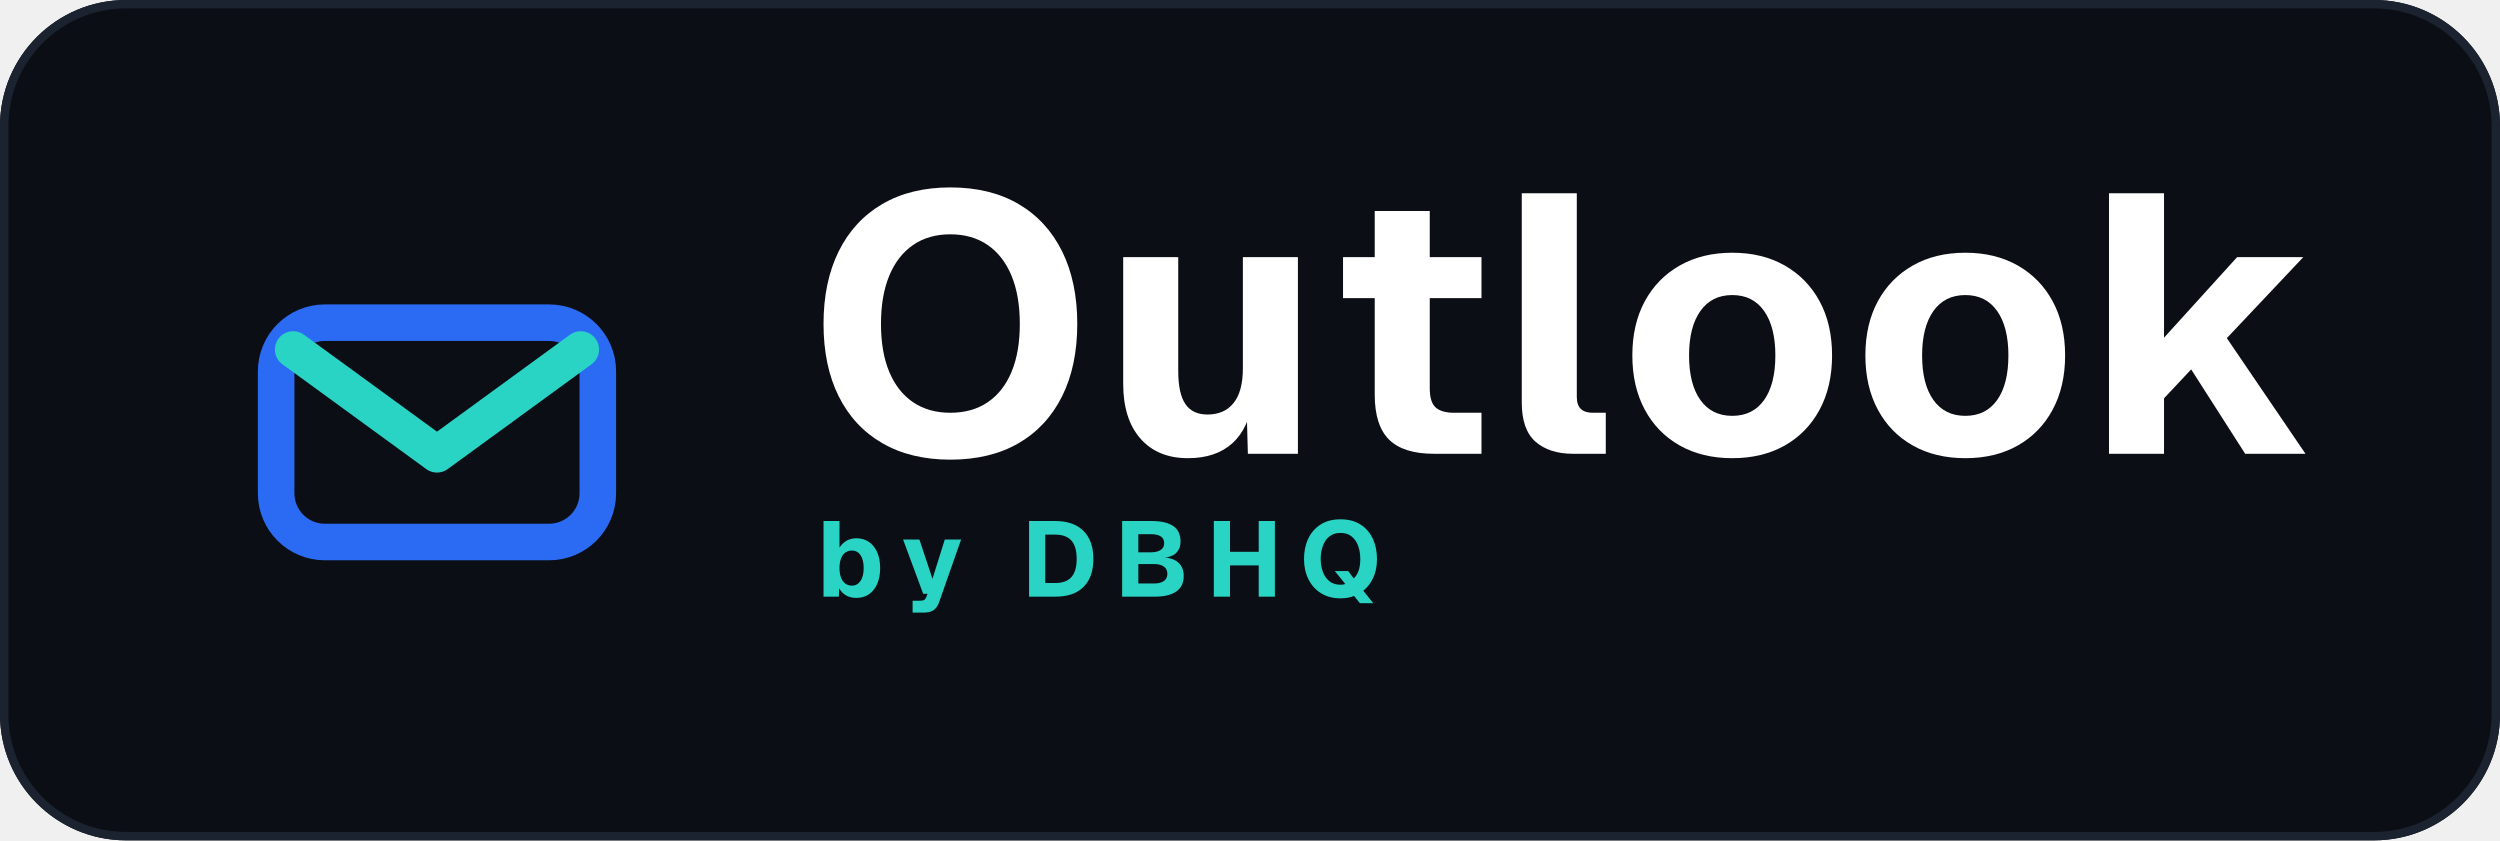
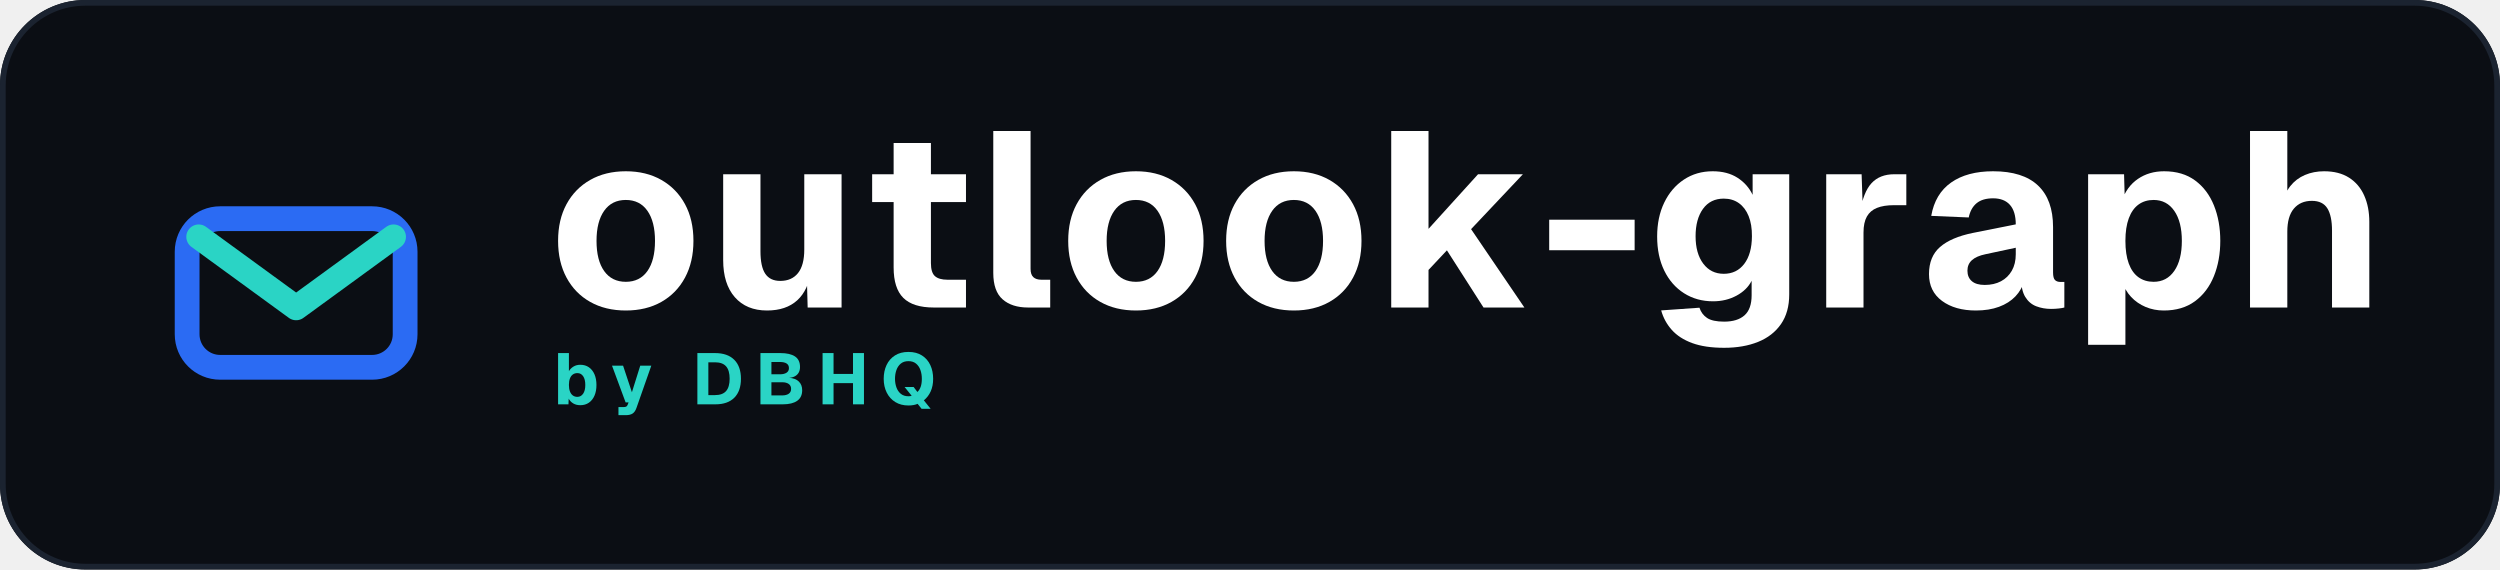
- <svg xmlns="http://www.w3.org/2000/svg" width="595" height="200" viewBox="0 0 595 200">
-   <rect width="595" height="200" rx="30" fill="#0B0E14" />
-   <rect x="1" y="1" width="593" height="198" rx="29" fill="none" stroke="#1B2330" stroke-width="2" />
+ <svg xmlns="http://www.w3.org/2000/svg" width="878" height="200" viewBox="0 0 878 200">
+   <rect width="878" height="200" rx="30" fill="#0B0E14" />
+   <rect x="1" y="1" width="876" height="198" rx="29" fill="none" stroke="#1B2330" stroke-width="2" />
  <g transform="translate(46,42.0) scale(0.58)">
    <rect x="34" y="60" width="132" height="90" rx="20" fill="none" stroke="#2B6BF3" stroke-width="15" />
    <path d="M41,71 L100,114 L159,71" fill="none" stroke="#2AD4C5" stroke-width="15" stroke-linecap="round" stroke-linejoin="round" />
  </g>
  <g transform="translate(196,108)">
-     <g fill="#FFFFFF" transform="translate(-3.668,0) scale(0.08732,-0.08732)">
+     <g fill="#FFFFFF" transform="translate(-3.214,0) scale(0.08732,-0.08732)">
      <g transform="translate(0.00,0)">
-         <path d="M387.616 -16Q280 -16 202.4 28.8Q124.8 73.6 83.4 156.6Q42 239.6 42 354Q42 468.4 83.4 551.9Q124.8 635.4 202.251 680.7Q279.702 726 387.599 726Q496.289 726 573.544 680.7Q650.799 635.4 692.198 551.9Q733.598 468.4 733.598 354Q733.598 239.6 692.198 156.6Q650.799 73.6 573.549 28.8Q496.299 -16 387.616 -16ZM387.471 111.798Q447.2 111.798 489.526 140.49Q531.853 169.182 554.427 223.191Q577.001 277.199 577.001 354Q577.001 430.801 554.401 485.333Q531.801 539.865 489.425 569.033Q447.05 598.202 387.321 598.202Q328.399 598.202 286.072 569.033Q243.746 539.865 221.172 485.333Q198.597 430.801 198.597 354Q198.597 277.199 221.198 223.191Q243.798 169.182 286.173 140.49Q328.549 111.798 387.471 111.798Z" />
+         <path d="M309.199 -12Q227.199 -12 165.9 22.6Q104.6 57.2 70.7 120.3Q36.8 183.4 36.8 268Q36.8 353 70.7 415.6Q104.6 478.2 165.9 513.1Q227.199 548 309.199 548Q391.199 548 452.298 513.1Q513.398 478.2 547.298 415.6Q581.198 353 581.198 268Q581.198 183.4 547.298 120.3Q513.398 57.2 452.298 22.6Q391.199 -12 309.199 -12ZM309.199 103.399Q365.4 103.399 396 146.599Q426.601 189.799 426.601 268Q426.601 345.6 396 389.101Q365.4 432.601 309.199 432.601Q252.998 432.601 222.198 389.101Q191.398 345.6 191.398 268Q191.398 189.799 222.198 146.599Q252.998 103.399 309.199 103.399Z" />
      </g>
-       <g transform="translate(793.18,0)">
+       <g transform="translate(635.18,0)">
        <path d="M242 -12Q159.401 -12 112.501 41.5Q65.601 95 65.601 190.8V536H215.598V226.399Q215.598 164.399 234.998 135.698Q254.399 106.998 295.199 106.998Q341.4 106.998 366.6 138.499Q391.801 169.999 391.801 233.199V536H541.798V0H405.4L401.201 154.399L419.6 150.399Q408.4 69.8 363.4 28.9Q318.4 -12 242 -12Z" />
      </g>
-       <g transform="translate(1417.35,0)">
+       <g transform="translate(1259.35,0)">
        <path d="M288.399 0Q205 0 166 38.7Q127 77.4 127 161.199V661.8H276.998V178.798Q276.998 140.398 293.298 126.098Q309.598 111.798 343.198 111.798H417.998V0ZM40.601 424.201V536H417.998V424.201Z" />
      </g>
-       <g transform="translate(1879.53,0)">
+       <g transform="translate(1721.53,0)">
        <path d="M205.599 0Q140.4 0 103 33Q65.601 65.999 65.601 139.598V710H215.598V155.598Q215.598 132.398 226.798 122.098Q237.998 111.798 258.797 111.798H294.598V0Z" />
      </g>
-       <g transform="translate(2209.71,0)">
+       <g transform="translate(2051.71,0)">
        <path d="M309.199 -12Q227.199 -12 165.9 22.6Q104.6 57.2 70.7 120.3Q36.8 183.4 36.8 268Q36.8 353 70.7 415.6Q104.6 478.2 165.9 513.1Q227.199 548 309.199 548Q391.199 548 452.298 513.1Q513.398 478.2 547.298 415.6Q581.198 353 581.198 268Q581.198 183.4 547.298 120.3Q513.398 57.2 452.298 22.6Q391.199 -12 309.199 -12ZM309.199 103.399Q365.4 103.399 396 146.599Q426.601 189.799 426.601 268Q426.601 345.6 396 389.101Q365.4 432.601 309.199 432.601Q252.998 432.601 222.198 389.101Q191.398 345.6 191.398 268Q191.398 189.799 222.198 146.599Q252.998 103.399 309.199 103.399Z" />
      </g>
-       <g transform="translate(2844.89,0)">
+       <g transform="translate(2686.89,0)">
        <path d="M309.199 -12Q227.199 -12 165.9 22.6Q104.6 57.2 70.7 120.3Q36.8 183.4 36.8 268Q36.8 353 70.7 415.6Q104.6 478.2 165.9 513.1Q227.199 548 309.199 548Q391.199 548 452.298 513.1Q513.398 478.2 547.298 415.6Q581.198 353 581.198 268Q581.198 183.4 547.298 120.3Q513.398 57.2 452.298 22.6Q391.199 -12 309.199 -12ZM309.199 103.399Q365.4 103.399 396 146.599Q426.601 189.799 426.601 268Q426.601 345.6 396 389.101Q365.4 432.601 309.199 432.601Q252.998 432.601 222.198 389.101Q191.398 345.6 191.398 268Q191.398 189.799 222.198 146.599Q252.998 103.399 309.199 103.399Z" />
      </g>
-       <g transform="translate(3480.06,0)">
+       <g transform="translate(3322.06,0)">
        <path d="M65.601 0V710H215.598V316.397L414.8 536H595.198L386.797 315.2L601.198 0H436.8L289.599 230.001L215.598 151.199V0Z" />
+       </g>
+       <g transform="translate(3986.24,0)">
+         <path d="M36.8 230.401V353.199H380.4V230.401Z" />
+       </g>
+       <g transform="translate(4420.42,0)">
+         <path d="M306.199 -162Q229.4 -162 177.7 -143.0Q126 -124 95.6 -89.9Q65.2 -55.8 53 -11.6L206.998 -0.8Q215.398 -27 237.498 -41.901Q259.598 -56.801 306.199 -56.801Q359.6 -56.801 388.2 -31.401Q416.801 -6.001 416.801 49.599V107.401Q397.801 70.2 355.801 47.6Q313.801 25 261.801 25Q196 25 145 57.4Q94 89.8 65.4 148.4Q36.8 207 36.8 285.6Q36.8 362.8 65.2 421.8Q93.6 480.8 144.2 514.4Q194.8 548 260.2 548Q319.2 548 359.8 522Q400.401 496 420.801 453.2V536H567.998V52.799Q567.998 -18.8 534.898 -66.6Q501.798 -114.4 442.898 -138.2Q383.999 -162 306.199 -162ZM304.799 135.599Q356.6 135.599 387.1 175.599Q417.6 215.599 418 286.8Q418.401 334 404.7 367.8Q391 401.601 365.5 419.801Q339.999 438.001 304.799 438.001Q250.998 438.001 221.198 396.801Q191.398 355.6 191.398 286.8Q191.398 217.399 222.198 176.499Q252.998 135.599 304.799 135.599Z" />
+       </g>
+       <g transform="translate(5071.60,0)">
+         <path d="M65.601 0V536H207.998L213.198 380.401L201.598 382.801Q214.598 464 247.798 500Q280.998 536 339.398 536H387.798V411.602H338.598Q296.798 411.602 269.698 400.701Q242.598 389.801 229.098 365.801Q215.598 341.801 215.598 301.401V0Z" />
+       </g>
+       <g transform="translate(5513.77,0)">
+         <path d="M225.4 -12Q141.6 -12 89.2 26.6Q36.8 65.2 36.8 134.4Q36.8 204.8 81.3 243.5Q125.8 282.2 213.4 300L385.801 334.4Q385.801 386.4 362.4 412.801Q339 439.201 294.599 439.201Q252.199 439.201 228.298 419.501Q204.398 399.801 196.598 362.2L45.8 368.6Q61.4 457.4 125.8 502.7Q190.2 548 294.599 548Q414.598 548 475.198 490.8Q535.798 433.6 535.798 323.6V141.199Q535.798 118.399 543.498 110.599Q551.198 102.799 566.198 102.799H581.198V0Q574.198 -2.2 558.598 -3.9Q542.999 -5.6 527.599 -5.6Q495.799 -5.6 468.199 5Q440.599 15.6 423.999 42.5Q407.4 69.4 407.4 118.4L419.8 108Q410.4 72.2 384.6 45Q358.8 17.8 318.5 2.9Q278.2 -12 225.4 -12ZM260.999 90.799Q298.399 90.799 326.3 105.599Q354.2 120.399 370 148.1Q385.801 175.8 385.801 214.4V240.401L264.198 214.4Q227.598 206.8 209.498 190.5Q191.398 174.2 191.398 148.4Q191.398 120.999 209.198 105.899Q226.998 90.799 260.999 90.799Z" />
+       </g>
+       <g transform="translate(6124.95,0)">
+         <path d="M65.601 -150V536H210.198L213.398 422.6L200.798 428Q220.798 486.4 265.798 517.2Q310.798 548 371.198 548Q445.998 548 496.198 510.8Q546.398 473.6 571.798 410.3Q597.198 347 597.198 268Q597.198 189.6 571.498 126Q545.798 62.4 495.298 25.2Q444.798 -12 369.998 -12Q330.798 -12 296.798 2.3Q262.798 16.6 238.298 42.8Q213.798 69 202.998 104.8L215.598 112.8V-150ZM328.999 103.399Q381.8 103.399 412.2 147.299Q442.601 191.199 442.601 268Q442.601 344.801 412.2 388.701Q381.8 432.601 328.999 432.601Q293.799 432.601 268.399 414.201Q242.998 395.801 229.298 359.001Q215.598 322.2 215.598 268Q215.598 213.799 229.098 176.999Q242.598 140.199 268.199 121.799Q293.799 103.399 328.999 103.399Z" />
+       </g>
+       <g transform="translate(6776.13,0)">
+         <path d="M65.601 0V710H215.598V411.2L195.998 410.8Q203.598 457.8 227.298 487.9Q250.998 518 286.298 533Q321.598 548 363.598 548Q423.598 548 463.998 522.2Q504.398 496.4 524.898 450.3Q545.398 404.2 545.398 344.6V0H395.401V309.2Q395.401 368.801 376.601 398.901Q357.8 429.002 314.4 429.002Q268.399 429.002 241.998 397.801Q215.598 366.601 215.598 305.2V0Z" />
      </g>
    </g>
  </g>
  <g transform="translate(196,142)">
    <g fill="#2AD4C5" transform="translate(-1.663,0) scale(0.02535,-0.02535)">
      <g transform="translate(0.00,0)">
        <path d="M373.998 -12Q317.798 -12 276.598 11.9Q235.398 35.8 212.398 78.8L209.398 0H65.601V710H215.598V459.6Q237.398 497.4 278.198 522.7Q318.998 548 373.998 548Q442.198 548 492.298 513.4Q542.398 478.8 569.798 415.9Q597.198 353 597.198 268Q597.198 183 569.798 120.1Q542.398 57.2 492.298 22.6Q442.198 -12 373.998 -12ZM332.399 103.399Q382 103.399 412.3 146.799Q442.601 190.199 442.601 268Q442.601 346.2 412.9 389.401Q383.2 432.601 333.199 432.601Q296.199 432.601 269.599 413.301Q242.998 394.001 229.298 357.201Q215.598 320.4 215.598 268Q215.598 217 229.298 179.999Q242.998 142.999 269.399 123.199Q295.799 103.399 332.399 103.399Z" />
      </g>
      <g transform="translate(791.78,0)">
        <path d="M110.2 -150V-38.202H181.399Q206.999 -38.202 219.299 -30.602Q231.599 -23.001 238.599 -4.001L250.4 26.799H209.4L20.8 536H173.998L296.599 167.197L412.2 536H565.398L359.398 -50.801Q340.798 -104 306.898 -127Q272.998 -150 212.198 -150Z" />
      </g>
      <g transform="translate(1535.56,0)">
        <path d="" />
      </g>
      <g transform="translate(1921.33,0)">
        <path d="M74.001 0V710H318.6Q491.599 710 584.599 617.5Q677.599 525 677.599 354Q677.599 184 586.099 92.0Q494.599 0 324.6 0ZM225.998 127.798H318.6Q422.001 127.798 471.501 183.599Q521.002 239.399 521.002 354.6Q521.002 470.601 471.501 526.401Q422.001 582.202 318.6 582.202H225.998Z" />
      </g>
      <g transform="translate(2795.11,0)">
        <path d="M74.001 0V710H350.399Q482.399 710 552.299 663.7Q622.199 617.4 622.199 517.2Q622.199 473 604.299 440.4Q586.398 407.8 551.798 388.9Q517.198 370 467.998 366.4L467.598 367.6Q557.398 362.2 604.798 316.7Q652.199 271.2 652.199 195.6Q652.199 96.8 582.599 48.4Q512.999 0 384.4 0ZM225.998 123.598H376.6Q431.601 123.598 465.101 146.099Q498.601 168.599 498.601 213.799Q498.601 259 465.401 282.4Q432.201 305.801 376.6 305.801H225.998ZM225.998 416.199H345.6Q402 416.199 435.301 437.9Q468.601 459.6 468.601 501.201Q468.601 545.201 436.201 565.801Q403.801 586.402 345.6 586.402H225.998Z" />
      </g>
      <g transform="translate(3655.89,0)">
        <path d="M74.001 0V710H225.998V373.4L158.599 421.199H562.801L495.402 373.4V710H647.399V0H495.402V340.6L562.801 293.401H158.599L225.998 340.6V0Z" />
      </g>
      <g transform="translate(4534.67,0)">
        <path d="M566.599 -61.8 511.799 7Q488.999 -3.6 456.399 -9.8Q423.799 -16 384.599 -16Q279.599 -16 202.7 31.4Q125.8 78.8 83.9 162.5Q42 246.2 42 354Q42 459.8 81.3 543.8Q120.6 627.8 197.4 676.9Q274.2 726 384.599 726Q495.799 726 572.299 676.9Q648.799 627.8 687.898 543.8Q726.998 459.8 726.998 354Q726.998 255.4 693.498 180.3Q659.998 105.199 598.198 55.199L692.198 -61.8ZM384.599 111.798Q398.2 111.798 409.2 113.398Q420.2 114.998 429.6 118.598L331.4 239.799H456.999L509 170.997Q538.8 199.198 554.601 243.699Q570.401 288.199 570.401 354Q570.401 419.201 550.901 474.601Q531.401 530.001 490.4 564.102Q449.4 598.202 384.599 598.202Q319.799 598.202 278.698 564.102Q237.598 530.001 218.098 474.601Q198.597 419.201 198.597 354Q198.597 289.799 218.398 234.399Q238.198 178.999 279.498 145.398Q320.799 111.798 384.599 111.798Z" />
      </g>
    </g>
  </g>
</svg>
